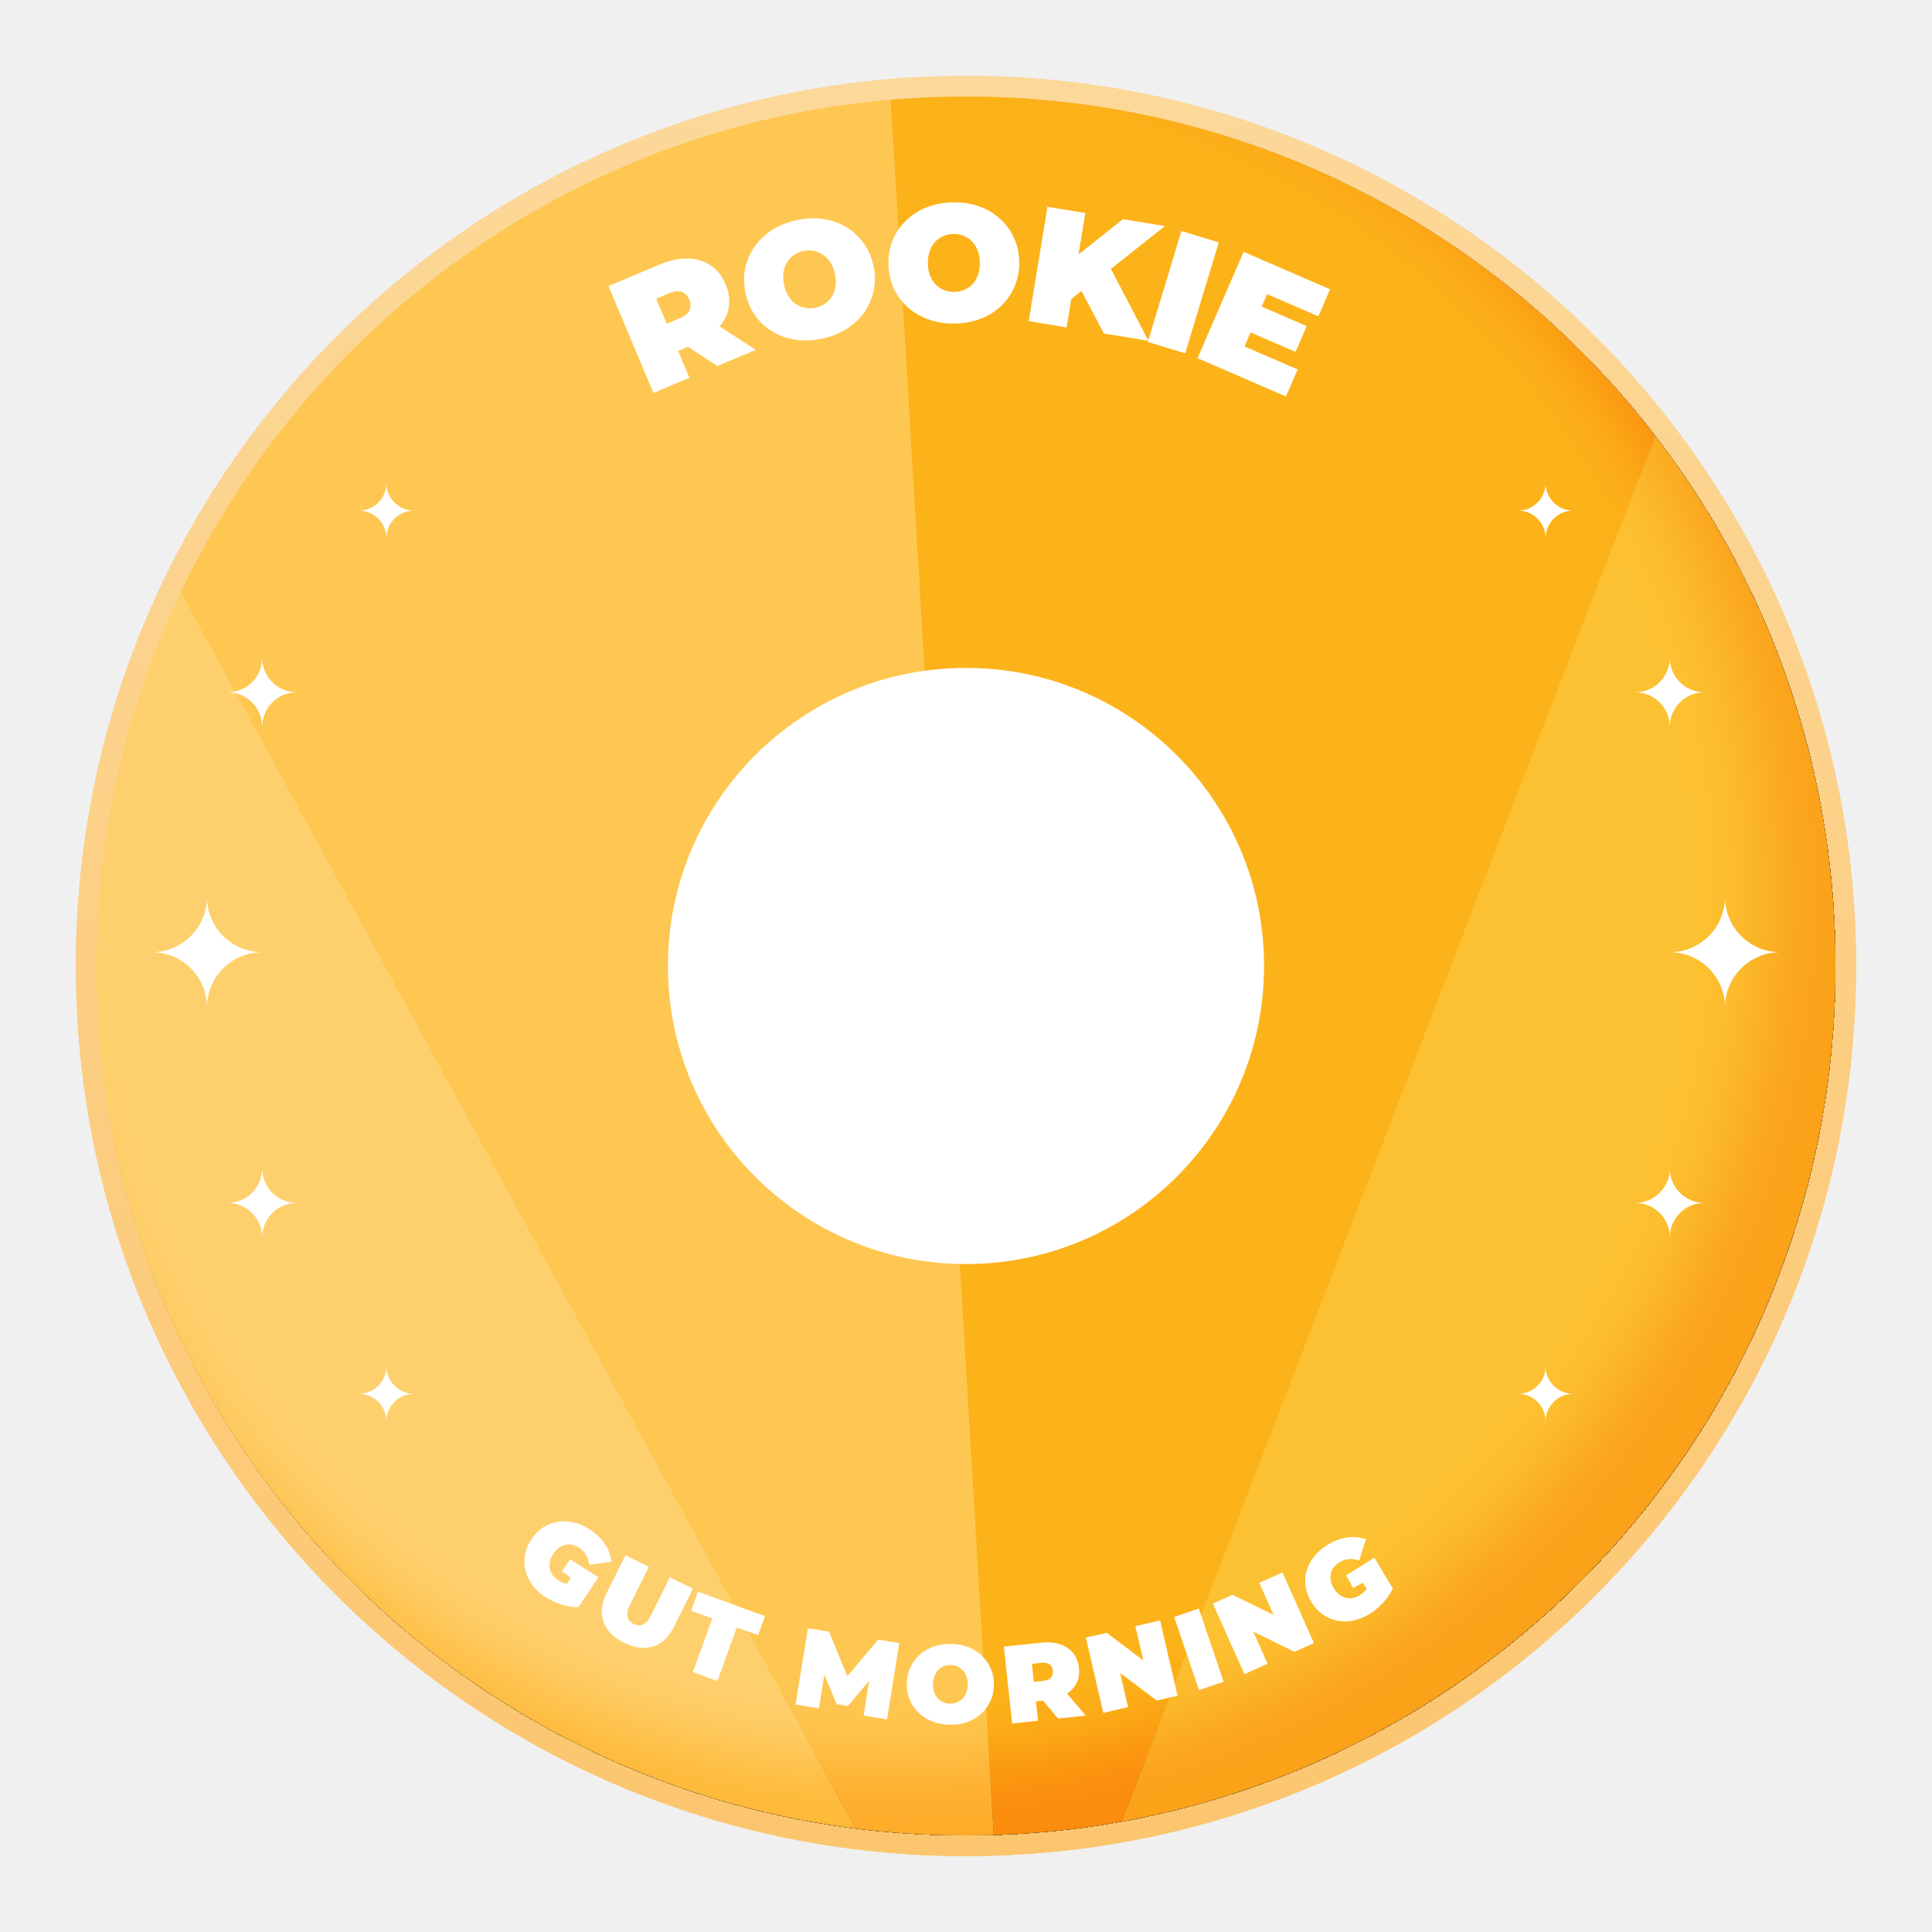
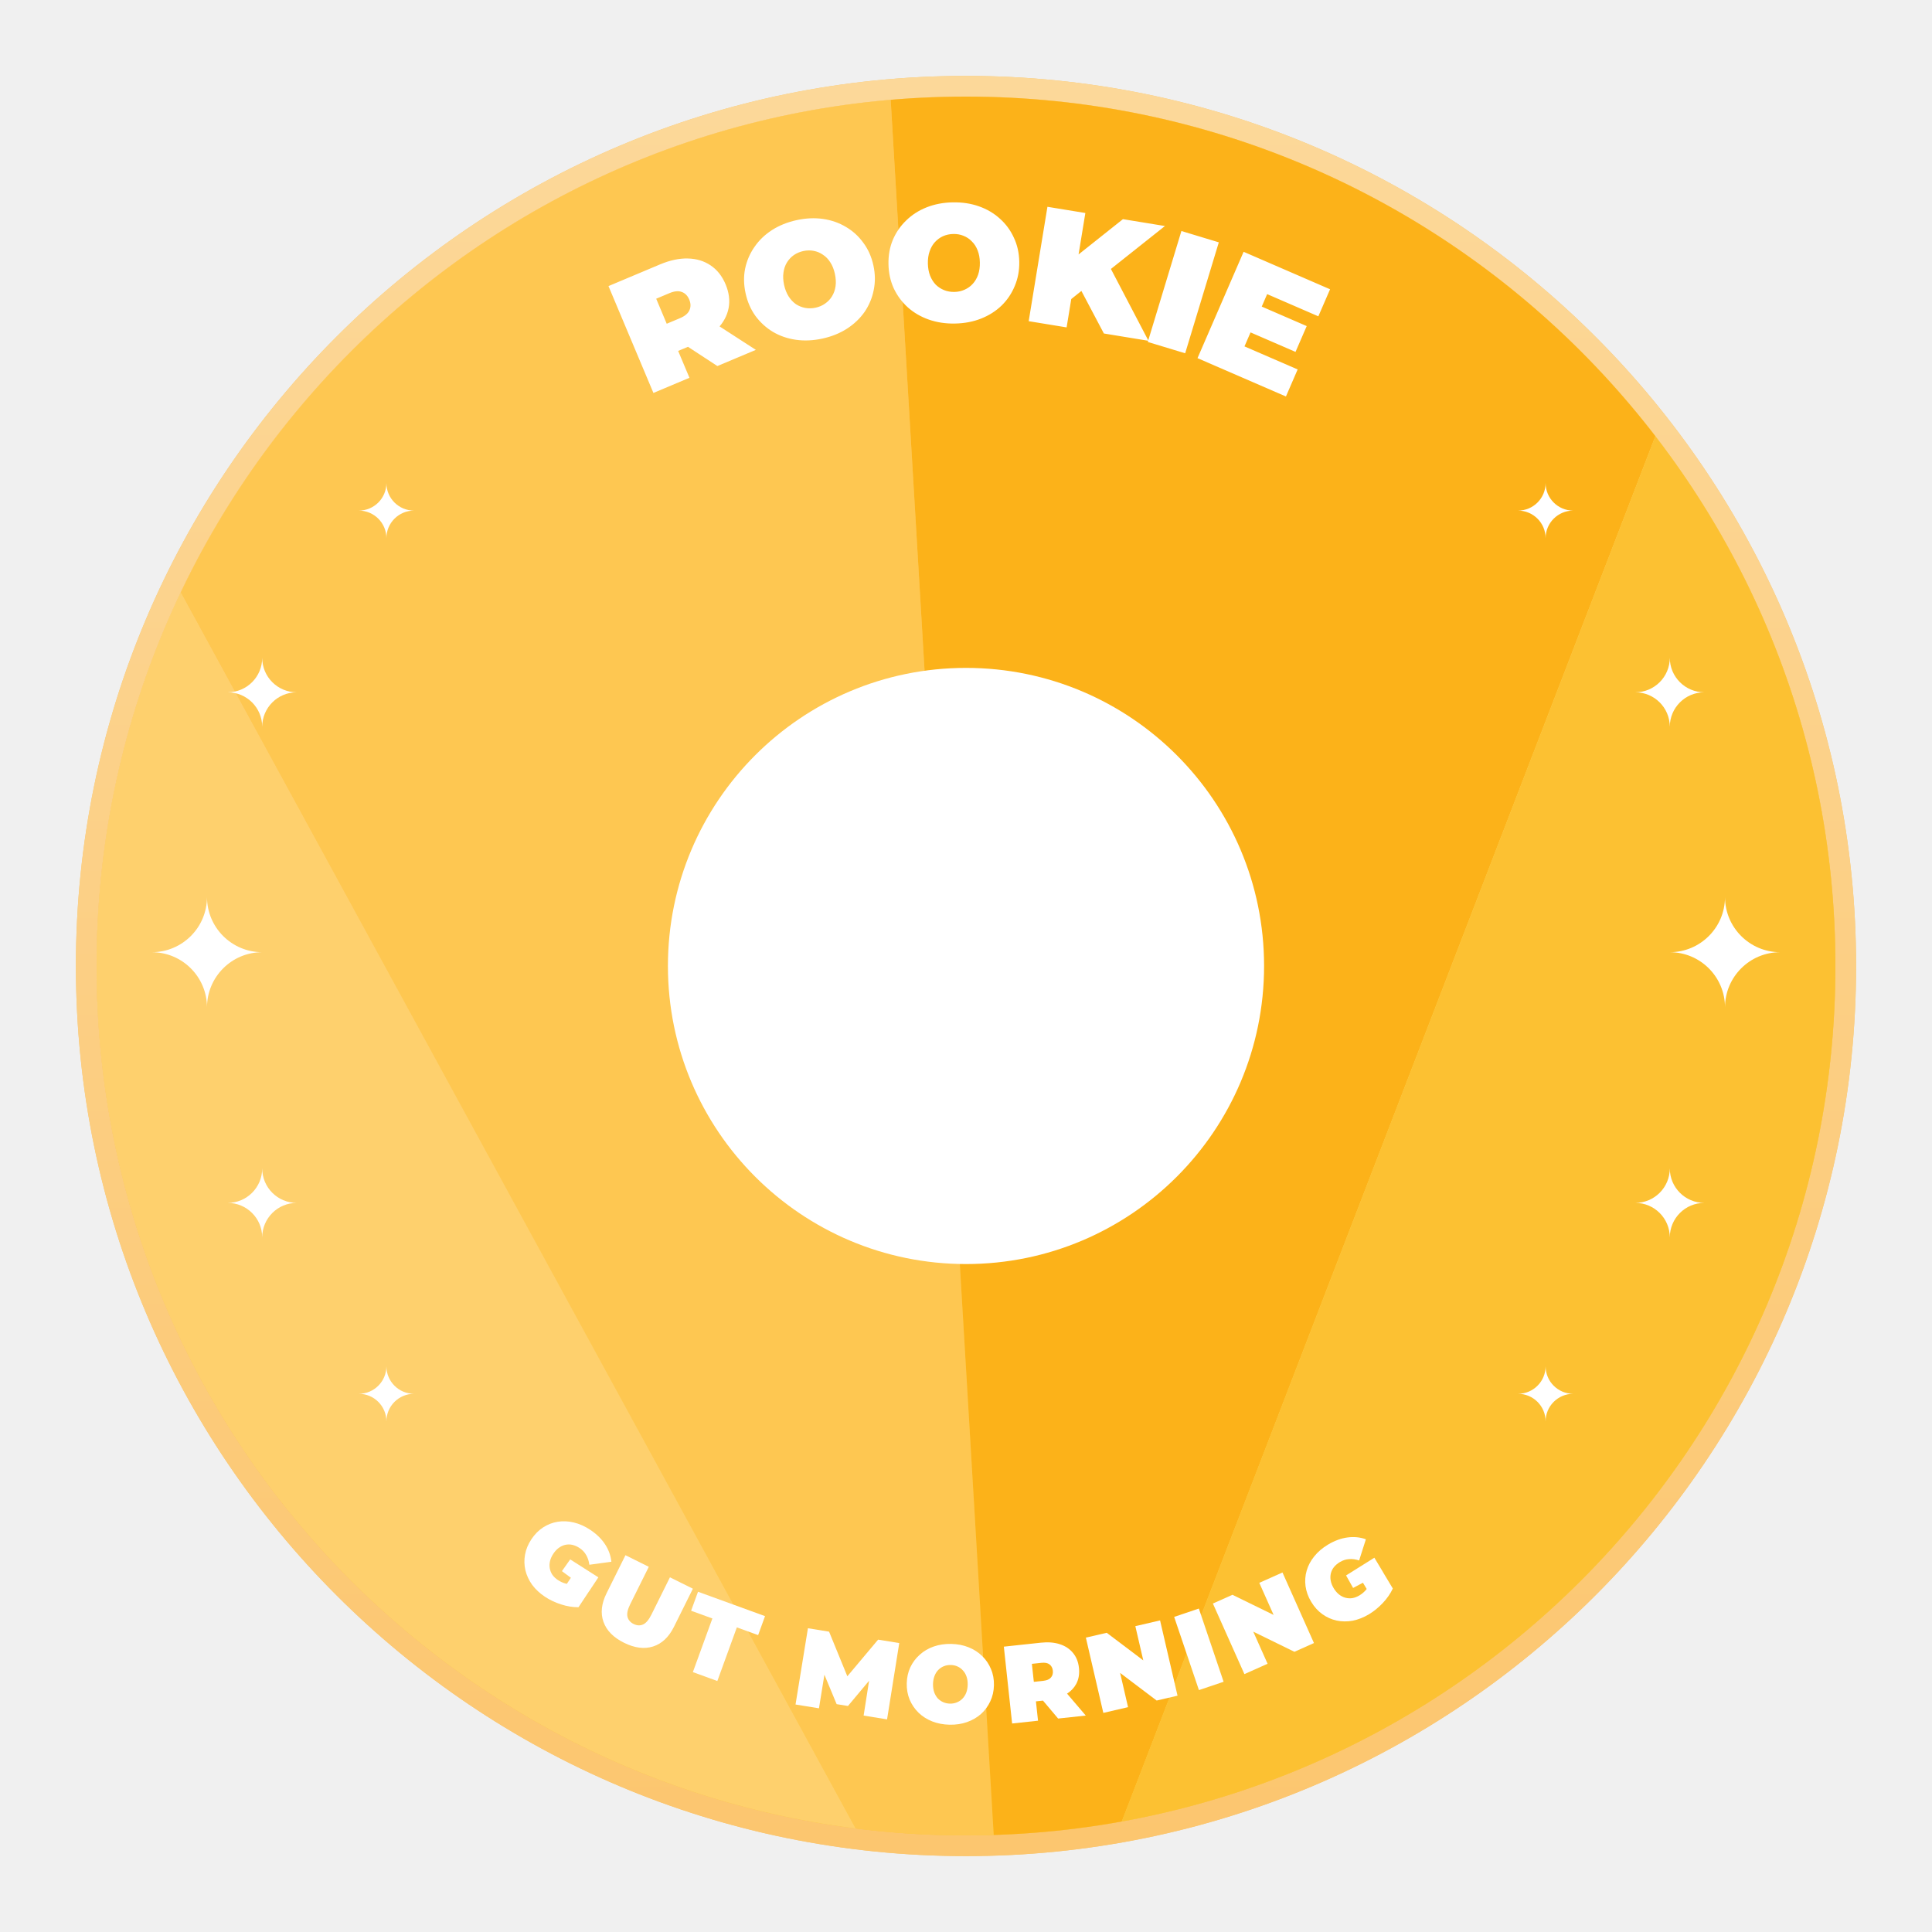
<svg xmlns="http://www.w3.org/2000/svg" width="140" height="140" viewBox="0 0 140 140" fill="none">
  <circle cx="70" cy="70" r="63.75" fill="url(#paint0_linear_2512_2502)" />
  <circle cx="70" cy="70" r="63.75" stroke="#F7AC22" stroke-width="1.5" />
  <circle cx="70" cy="70" r="63.75" stroke="url(#paint1_linear_2512_2502)" stroke-opacity="0.6" stroke-width="1.5" />
-   <g filter="url(#filter0_i_2512_2502)">
-     <mask id="mask0_2512_2502" style="mask-type:alpha" maskUnits="userSpaceOnUse" x="7" y="7" width="126" height="126">
-       <circle cx="70" cy="70" r="63" fill="white" />
-     </mask>
-     <g mask="url(#mask0_2512_2502)">
-       <path d="M73.198 153L-19 -15.846L-15.251 153H73.198Z" fill="#FED06D" />
-       <path d="M73.198 153L-19 -15.845L60.014 -69L73.198 153Z" fill="#FEC751" />
-       <path d="M73.198 153L138.453 -16.42L60.014 -69L73.198 153Z" fill="#FCB219" />
-       <path d="M73.198 153L138.453 -16.42L143.05 153H73.198Z" fill="#FCC132" />
-     </g>
+   <mask id="mask0_2512_2502" style="mask-type:alpha" maskUnits="userSpaceOnUse" x="7" y="7" width="126" height="126">
+     <circle cx="70" cy="70" r="63" fill="white" />
+   </mask>
+   <g mask="url(#mask0_2512_2502)">
+     <path d="M73.198 153L-19 -15.846L-15.251 153H73.198Z" fill="#FED06D" />
+     <path d="M73.198 153L-19 -15.845L60.014 -69L73.198 153Z" fill="#FEC751" />
+     <path d="M73.198 153L138.453 -16.42L60.014 -69L73.198 153Z" fill="#FCB219" />
+     <path d="M73.198 153L138.453 -16.42L143.05 153H73.198Z" fill="#FCC132" />
  </g>
  <path d="M47.349 28.474L44.093 20.731L47.821 19.163C48.544 18.859 49.216 18.715 49.839 18.731C50.469 18.744 51.021 18.911 51.495 19.232C51.965 19.547 52.326 20.002 52.578 20.6C52.829 21.197 52.902 21.774 52.797 22.33C52.69 22.878 52.419 23.379 51.984 23.831C51.556 24.279 50.981 24.656 50.258 24.96L47.98 25.918L48.69 24.357L49.96 27.376L47.349 28.474ZM51.984 26.525L48.895 24.504L51.661 23.341L54.772 25.353L51.984 26.525ZM48.811 24.644L47.152 23.949L49.264 23.06C49.626 22.909 49.857 22.716 49.959 22.482C50.067 22.245 50.063 21.987 49.945 21.707C49.827 21.427 49.646 21.242 49.4 21.155C49.163 21.064 48.863 21.094 48.502 21.246L46.389 22.135L47.053 20.463L48.811 24.644ZM59.595 24.535C58.931 24.68 58.29 24.709 57.674 24.622C57.065 24.534 56.512 24.344 56.014 24.051C55.514 23.751 55.09 23.364 54.741 22.892C54.4 22.418 54.163 21.872 54.028 21.254C53.891 20.629 53.88 20.034 53.994 19.468C54.114 18.894 54.34 18.369 54.67 17.896C54.999 17.415 55.422 17.007 55.939 16.673C56.463 16.338 57.058 16.098 57.722 15.953C58.394 15.806 59.035 15.777 59.644 15.865C60.252 15.953 60.807 16.147 61.306 16.448C61.804 16.74 62.223 17.124 62.564 17.598C62.911 18.063 63.153 18.608 63.29 19.233C63.425 19.85 63.432 20.447 63.312 21.021C63.199 21.594 62.978 22.122 62.65 22.603C62.319 23.076 61.895 23.48 61.379 23.814C60.862 24.148 60.267 24.388 59.595 24.535ZM59.106 22.295C59.364 22.239 59.593 22.14 59.791 21.998C59.997 21.855 60.164 21.68 60.29 21.472C60.423 21.255 60.509 21.011 60.548 20.74C60.586 20.462 60.569 20.162 60.499 19.842C60.429 19.521 60.32 19.246 60.172 19.017C60.022 18.779 59.842 18.593 59.633 18.459C59.429 18.315 59.204 18.221 58.957 18.177C58.718 18.131 58.469 18.136 58.211 18.192C57.953 18.248 57.721 18.348 57.515 18.491C57.316 18.633 57.151 18.812 57.018 19.029C56.892 19.237 56.809 19.48 56.772 19.759C56.733 20.029 56.748 20.325 56.818 20.645C56.888 20.966 56.998 21.245 57.148 21.482C57.297 21.712 57.472 21.899 57.676 22.043C57.885 22.177 58.11 22.267 58.349 22.313C58.596 22.358 58.849 22.352 59.106 22.295ZM69.205 23.445C68.525 23.459 67.891 23.363 67.303 23.158C66.723 22.953 66.218 22.659 65.786 22.275C65.355 21.884 65.013 21.422 64.763 20.891C64.521 20.359 64.394 19.778 64.382 19.146C64.369 18.506 64.474 17.92 64.696 17.387C64.925 16.847 65.248 16.377 65.665 15.976C66.081 15.568 66.575 15.251 67.147 15.024C67.726 14.796 68.356 14.676 69.036 14.663C69.724 14.65 70.358 14.746 70.938 14.951C71.518 15.155 72.024 15.454 72.455 15.845C72.887 16.229 73.224 16.687 73.466 17.218C73.716 17.741 73.847 18.323 73.86 18.963C73.872 19.595 73.763 20.181 73.534 20.722C73.312 21.262 72.993 21.736 72.577 22.144C72.16 22.544 71.666 22.858 71.095 23.085C70.523 23.312 69.893 23.432 69.205 23.445ZM69.161 21.154C69.425 21.149 69.668 21.096 69.89 20.996C70.12 20.895 70.318 20.756 70.482 20.576C70.655 20.389 70.786 20.166 70.877 19.909C70.968 19.643 71.011 19.346 71.004 19.018C70.998 18.69 70.944 18.399 70.843 18.145C70.742 17.883 70.602 17.666 70.423 17.493C70.251 17.312 70.049 17.176 69.815 17.085C69.589 16.993 69.344 16.95 69.08 16.955C68.816 16.96 68.569 17.013 68.339 17.113C68.117 17.213 67.92 17.357 67.747 17.545C67.583 17.724 67.455 17.946 67.364 18.212C67.273 18.47 67.231 18.763 67.237 19.091C67.243 19.419 67.297 19.714 67.398 19.976C67.499 20.23 67.635 20.447 67.807 20.628C67.986 20.801 68.189 20.933 68.415 21.024C68.648 21.116 68.897 21.159 69.161 21.154ZM77.333 21.907L77.682 18.815L81.372 15.881L84.416 16.379L80.278 19.666L78.467 20.998L77.333 21.907ZM74.543 23.274L75.901 14.985L78.649 15.435L77.291 23.724L74.543 23.274ZM79.991 24.166L78.079 20.546L80.205 18.924L83.224 24.696L79.991 24.166ZM83.172 24.779L85.609 16.74L88.319 17.561L85.882 25.6L83.172 24.779ZM91.254 22.14L94.689 23.629L93.878 25.5L90.443 24.011L91.254 22.14ZM90.18 25.101L94.033 26.771L93.184 28.731L86.776 25.953L90.117 18.246L96.382 20.962L95.532 22.922L91.822 21.313L90.18 25.101Z" fill="white" />
  <circle cx="70" cy="69.998" r="21.6" fill="white" />
  <path d="M30 101C28.895 101 28 101.895 28 103C28 101.895 27.105 101 26 101C27.105 101 28 100.105 28 99C28 100.105 28.895 101 30 101Z" fill="white" />
  <path d="M21.5 87.166C20.119 87.166 19 88.285 19 89.666C19 88.285 17.881 87.166 16.5 87.166C17.881 87.166 19 86.047 19 84.666C19 86.047 20.119 87.166 21.5 87.166Z" fill="white" />
  <path d="M30 37C28.895 37 28 36.105 28 35C28 36.105 27.105 37 26 37C27.105 37 28 37.895 28 39C28 37.895 28.895 37 30 37Z" fill="white" />
  <path d="M21.5 50.166C20.119 50.166 19 49.047 19 47.666C19 49.047 17.881 50.166 16.5 50.166C17.881 50.166 19 51.285 19 52.666C19 51.285 20.119 50.166 21.5 50.166Z" fill="white" />
  <path d="M19 69C16.791 69 15 67.209 15 65C15 67.209 13.209 69 11 69C13.209 69 15 70.791 15 73C15 70.791 16.791 69 19 69Z" fill="white" />
  <path d="M110 101C111.105 101 112 101.895 112 103C112 101.895 112.895 101 114 101C112.895 101 112 100.105 112 99C112 100.105 111.105 101 110 101Z" fill="white" />
  <path d="M118.5 87.166C119.881 87.166 121 88.285 121 89.666C121 88.285 122.119 87.166 123.5 87.166C122.119 87.166 121 86.047 121 84.666C121 86.047 119.881 87.166 118.5 87.166Z" fill="white" />
  <path d="M110 37C111.105 37 112 36.105 112 35C112 36.105 112.895 37 114 37C112.895 37 112 37.895 112 39C112 37.895 111.105 37 110 37Z" fill="white" />
  <path d="M118.5 50.166C119.881 50.166 121 49.047 121 47.666C121 49.047 122.119 50.166 123.5 50.166C122.119 50.166 121 51.285 121 52.666C121 51.285 119.881 50.166 118.5 50.166Z" fill="white" />
  <path d="M121 69C123.209 69 125 67.209 125 65C125 67.209 126.791 69 129 69C126.791 69 125 70.791 125 73C125 70.791 123.209 69 121 69Z" fill="white" />
  <path fill-rule="evenodd" clip-rule="evenodd" d="M68.93 119.124C69.388 119.134 69.808 119.215 70.188 119.368C70.569 119.52 70.898 119.733 71.175 120.005C71.451 120.273 71.664 120.587 71.81 120.948C71.963 121.303 72.034 121.694 72.025 122.12C72.016 122.541 71.928 122.929 71.761 123.283C71.598 123.636 71.372 123.944 71.084 124.204C70.796 124.459 70.458 124.655 70.071 124.79C69.684 124.926 69.261 124.989 68.803 124.979C68.35 124.969 67.93 124.888 67.544 124.736C67.163 124.583 66.834 124.373 66.558 124.106C66.281 123.833 66.066 123.516 65.914 123.156C65.767 122.795 65.698 122.404 65.707 121.983C65.716 121.557 65.802 121.169 65.964 120.821C66.131 120.467 66.36 120.162 66.648 119.907C66.937 119.646 67.274 119.448 67.661 119.313C68.053 119.177 68.476 119.115 68.93 119.124ZM68.896 120.652C68.721 120.648 68.554 120.677 68.398 120.738C68.248 120.798 68.113 120.888 67.993 121.008C67.879 121.123 67.787 121.268 67.72 121.443C67.652 121.612 67.615 121.806 67.61 122.025C67.606 122.243 67.633 122.441 67.693 122.619C67.754 122.79 67.839 122.939 67.948 123.064C68.063 123.183 68.194 123.277 68.342 123.344C68.495 123.411 68.66 123.448 68.836 123.452C69.012 123.455 69.175 123.426 69.326 123.366C69.482 123.305 69.617 123.218 69.731 123.103C69.851 122.983 69.946 122.837 70.014 122.668C70.081 122.494 70.117 122.297 70.122 122.078C70.127 121.86 70.099 121.664 70.039 121.493C69.979 121.315 69.891 121.167 69.776 121.047C69.667 120.922 69.536 120.826 69.383 120.758C69.235 120.691 69.072 120.656 68.896 120.652Z" fill="white" />
  <path fill-rule="evenodd" clip-rule="evenodd" d="M75.423 119.035C75.942 118.979 76.399 119.015 76.794 119.144C77.194 119.272 77.515 119.485 77.756 119.781C77.996 120.071 78.139 120.431 78.185 120.861C78.232 121.29 78.169 121.672 77.996 122.007C77.845 122.295 77.62 122.535 77.324 122.728L78.679 124.316L76.675 124.532L75.579 123.233L75.067 123.287L75.219 124.689L73.342 124.891L72.742 119.323L75.423 119.035ZM75.459 120.495L74.774 120.568L74.915 121.872L75.6 121.799C75.859 121.771 76.044 121.692 76.153 121.562C76.268 121.432 76.314 121.266 76.293 121.065C76.271 120.863 76.19 120.711 76.051 120.608C75.916 120.504 75.719 120.467 75.459 120.495Z" fill="white" />
  <path d="M60.078 118.237L61.401 121.47L63.631 118.814L65.163 119.063L64.28 124.593L62.582 124.317L62.977 121.793L61.447 123.621L60.626 123.489L59.74 121.356L59.345 123.79L57.647 123.515L58.546 117.988L60.078 118.237Z" fill="white" />
  <path d="M85.328 122.876L83.816 123.227L81.168 121.226L81.743 123.707L79.951 124.123L78.686 118.668L80.198 118.318L82.846 120.318L82.271 117.837L84.063 117.421L85.328 122.876Z" fill="white" />
  <path d="M88.667 121.867L86.879 122.471L85.084 117.166L86.873 116.562L88.667 121.867Z" fill="white" />
  <path d="M55.437 117.111L54.937 118.487L53.395 117.926L51.981 121.813L50.208 121.167L51.622 117.281L50.08 116.72L50.581 115.344L55.437 117.111Z" fill="white" />
  <path d="M95.215 119.062L93.798 119.695L90.816 118.236L91.854 120.562L90.175 121.312L87.891 116.198L89.309 115.565L92.29 117.023L91.253 114.698L92.933 113.948L95.215 119.062Z" fill="white" />
  <path d="M47.014 113.537L45.669 116.245C45.479 116.627 45.413 116.934 45.471 117.165C45.531 117.392 45.678 117.563 45.912 117.679C46.151 117.798 46.376 117.811 46.588 117.72C46.807 117.627 47.012 117.388 47.202 117.006L48.547 114.298L50.209 115.124L48.839 117.882C48.466 118.632 47.962 119.108 47.326 119.31C46.69 119.512 45.987 119.422 45.218 119.04C44.449 118.658 43.953 118.153 43.729 117.524C43.506 116.895 43.581 116.205 43.953 115.455L45.323 112.697L47.014 113.537Z" fill="white" />
  <path d="M97.639 111.411C98.11 111.346 98.557 111.39 98.977 111.542L98.488 113.076C98.233 112.992 97.989 112.96 97.759 112.98C97.53 112.993 97.308 113.064 97.093 113.193C96.915 113.3 96.769 113.425 96.655 113.568C96.546 113.708 96.474 113.86 96.436 114.026C96.399 114.191 96.396 114.363 96.429 114.542C96.462 114.722 96.535 114.906 96.647 115.093C96.754 115.271 96.881 115.419 97.026 115.537C97.169 115.651 97.322 115.731 97.485 115.776C97.649 115.82 97.817 115.831 97.989 115.808C98.164 115.778 98.339 115.711 98.513 115.607C98.695 115.497 98.856 115.361 98.994 115.198C99.008 115.18 99.021 115.16 99.035 115.141L98.764 114.69L98.051 115.069L97.541 114.162L99.592 112.878L100.216 113.917L100.213 113.918L100.929 115.11C100.754 115.482 100.511 115.834 100.199 116.163C99.887 116.493 99.554 116.764 99.202 116.975C98.813 117.208 98.419 117.364 98.018 117.443C97.62 117.514 97.231 117.51 96.854 117.431C96.482 117.349 96.138 117.195 95.821 116.968C95.505 116.741 95.236 116.443 95.014 116.073C94.791 115.702 94.656 115.324 94.604 114.938C94.553 114.552 94.581 114.173 94.689 113.804C94.797 113.435 94.981 113.092 95.239 112.776C95.499 112.452 95.828 112.171 96.225 111.932C96.701 111.647 97.172 111.473 97.639 111.411Z" fill="white" />
  <path d="M40.416 110.272C40.796 110.211 41.184 110.229 41.581 110.326C41.985 110.421 42.38 110.597 42.767 110.854C43.228 111.161 43.588 111.511 43.845 111.906C44.105 112.303 44.258 112.725 44.302 113.17L42.707 113.388C42.672 113.122 42.596 112.888 42.479 112.689C42.37 112.488 42.21 112.318 42.001 112.179C41.828 112.064 41.652 111.986 41.474 111.945C41.301 111.907 41.132 111.907 40.967 111.944C40.801 111.981 40.645 112.053 40.497 112.16C40.349 112.266 40.215 112.411 40.094 112.593C39.979 112.766 39.899 112.944 39.855 113.126C39.814 113.304 39.808 113.476 39.838 113.643C39.868 113.81 39.931 113.967 40.025 114.113C40.127 114.257 40.263 114.386 40.431 114.498C40.609 114.616 40.802 114.703 41.009 114.757C41.031 114.762 41.054 114.765 41.077 114.77L41.368 114.331L40.719 113.85L41.319 112.999L43.359 114.3L42.689 115.31L42.687 115.308L41.919 116.466C41.508 116.468 41.086 116.4 40.654 116.26C40.222 116.12 39.835 115.937 39.493 115.709C39.115 115.459 38.804 115.169 38.561 114.841C38.326 114.512 38.163 114.16 38.072 113.786C37.986 113.414 37.977 113.037 38.046 112.654C38.115 112.271 38.269 111.899 38.508 111.539C38.747 111.18 39.03 110.894 39.356 110.682C39.683 110.47 40.036 110.333 40.416 110.272Z" fill="white" />
  <defs>
-     <filter id="filter0_i_2512_2502" x="2" y="2" width="131" height="131" filterUnits="userSpaceOnUse" color-interpolation-filters="sRGB">
-       <feFlood flood-opacity="0" result="BackgroundImageFix" />
-       <feBlend mode="normal" in="SourceGraphic" in2="BackgroundImageFix" result="shape" />
-       <feColorMatrix in="SourceAlpha" type="matrix" values="0 0 0 0 0 0 0 0 0 0 0 0 0 0 0 0 0 0 127 0" result="hardAlpha" />
-       <feOffset dx="-5" dy="-5" />
-       <feGaussianBlur stdDeviation="2.5" />
-       <feComposite in2="hardAlpha" operator="arithmetic" k2="-1" k3="1" />
-       <feColorMatrix type="matrix" values="0 0 0 0 0 0 0 0 0 0 0 0 0 0 0 0 0 0 0.5 0" />
-       <feBlend mode="overlay" in2="shape" result="effect1_innerShadow_2512_2502" />
-     </filter>
    <linearGradient id="paint0_linear_2512_2502" x1="7" y1="7" x2="133" y2="133" gradientUnits="userSpaceOnUse">
      <stop stop-color="#FFD7A2" />
      <stop offset="1" stop-color="#FCCF2D" />
    </linearGradient>
    <linearGradient id="paint1_linear_2512_2502" x1="70" y1="7" x2="70" y2="133" gradientUnits="userSpaceOnUse">
      <stop stop-color="#FFF5E8" />
      <stop offset="1" stop-color="#FFD7A2" />
    </linearGradient>
  </defs>
</svg>
